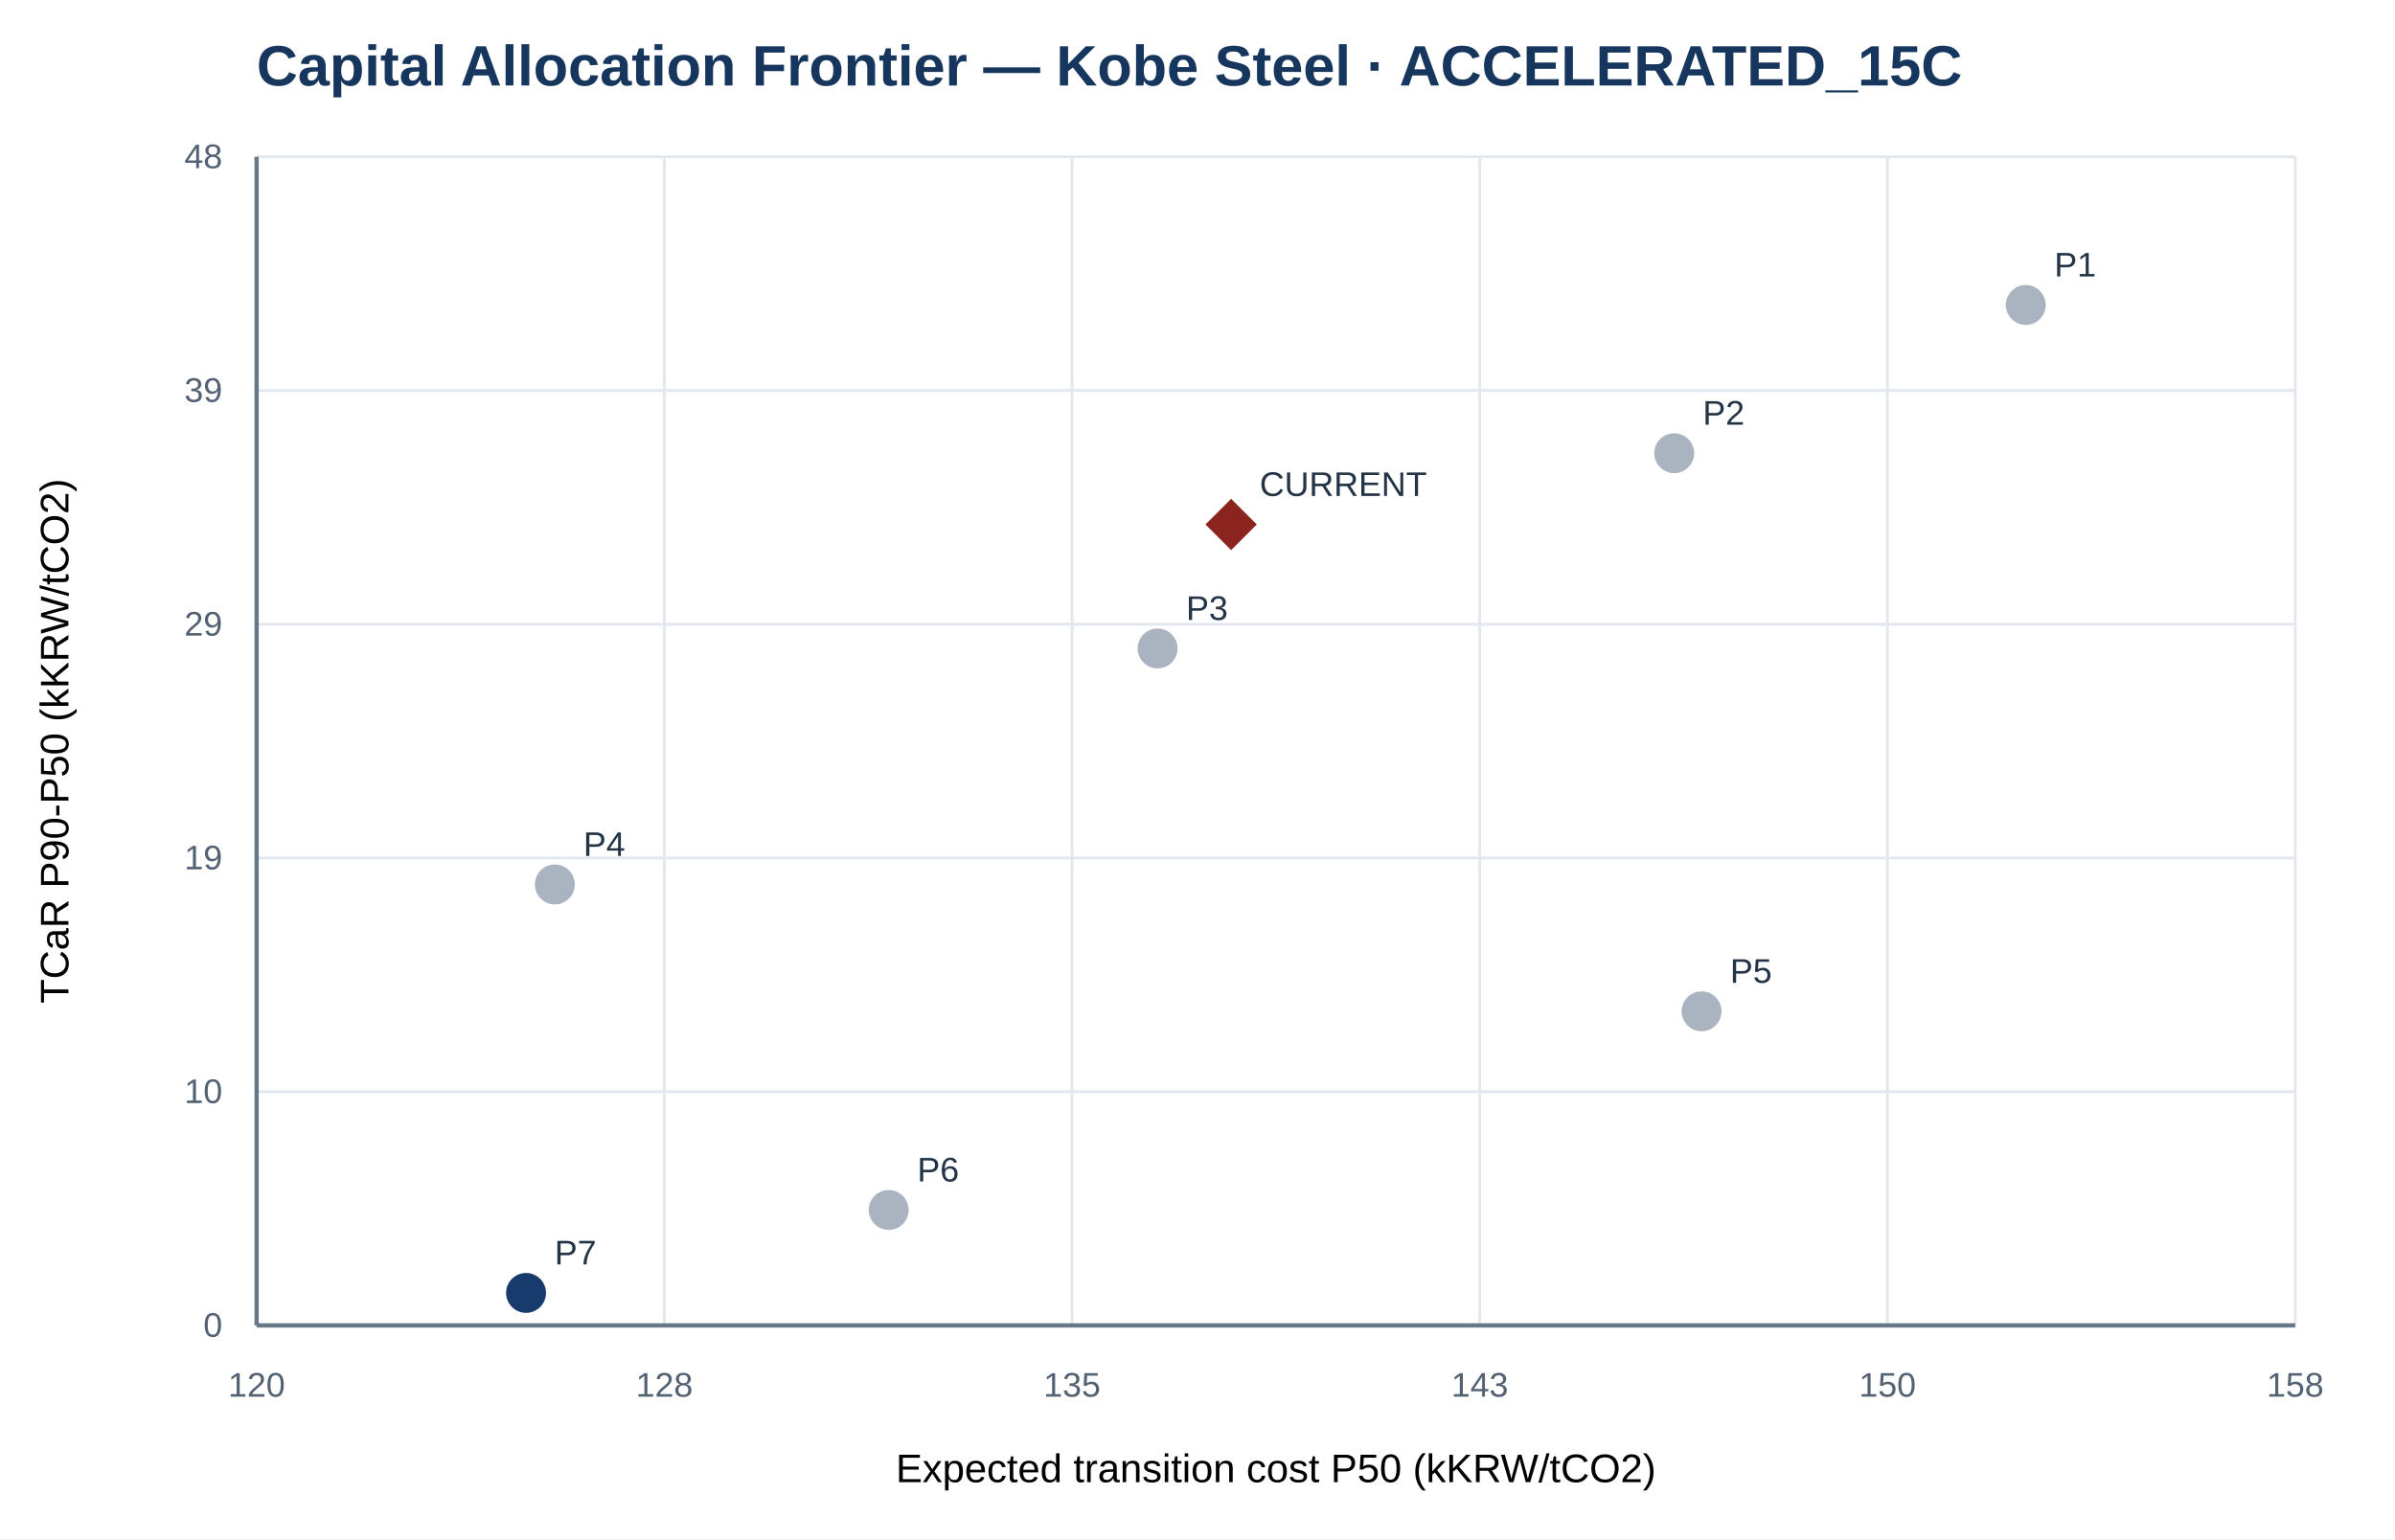
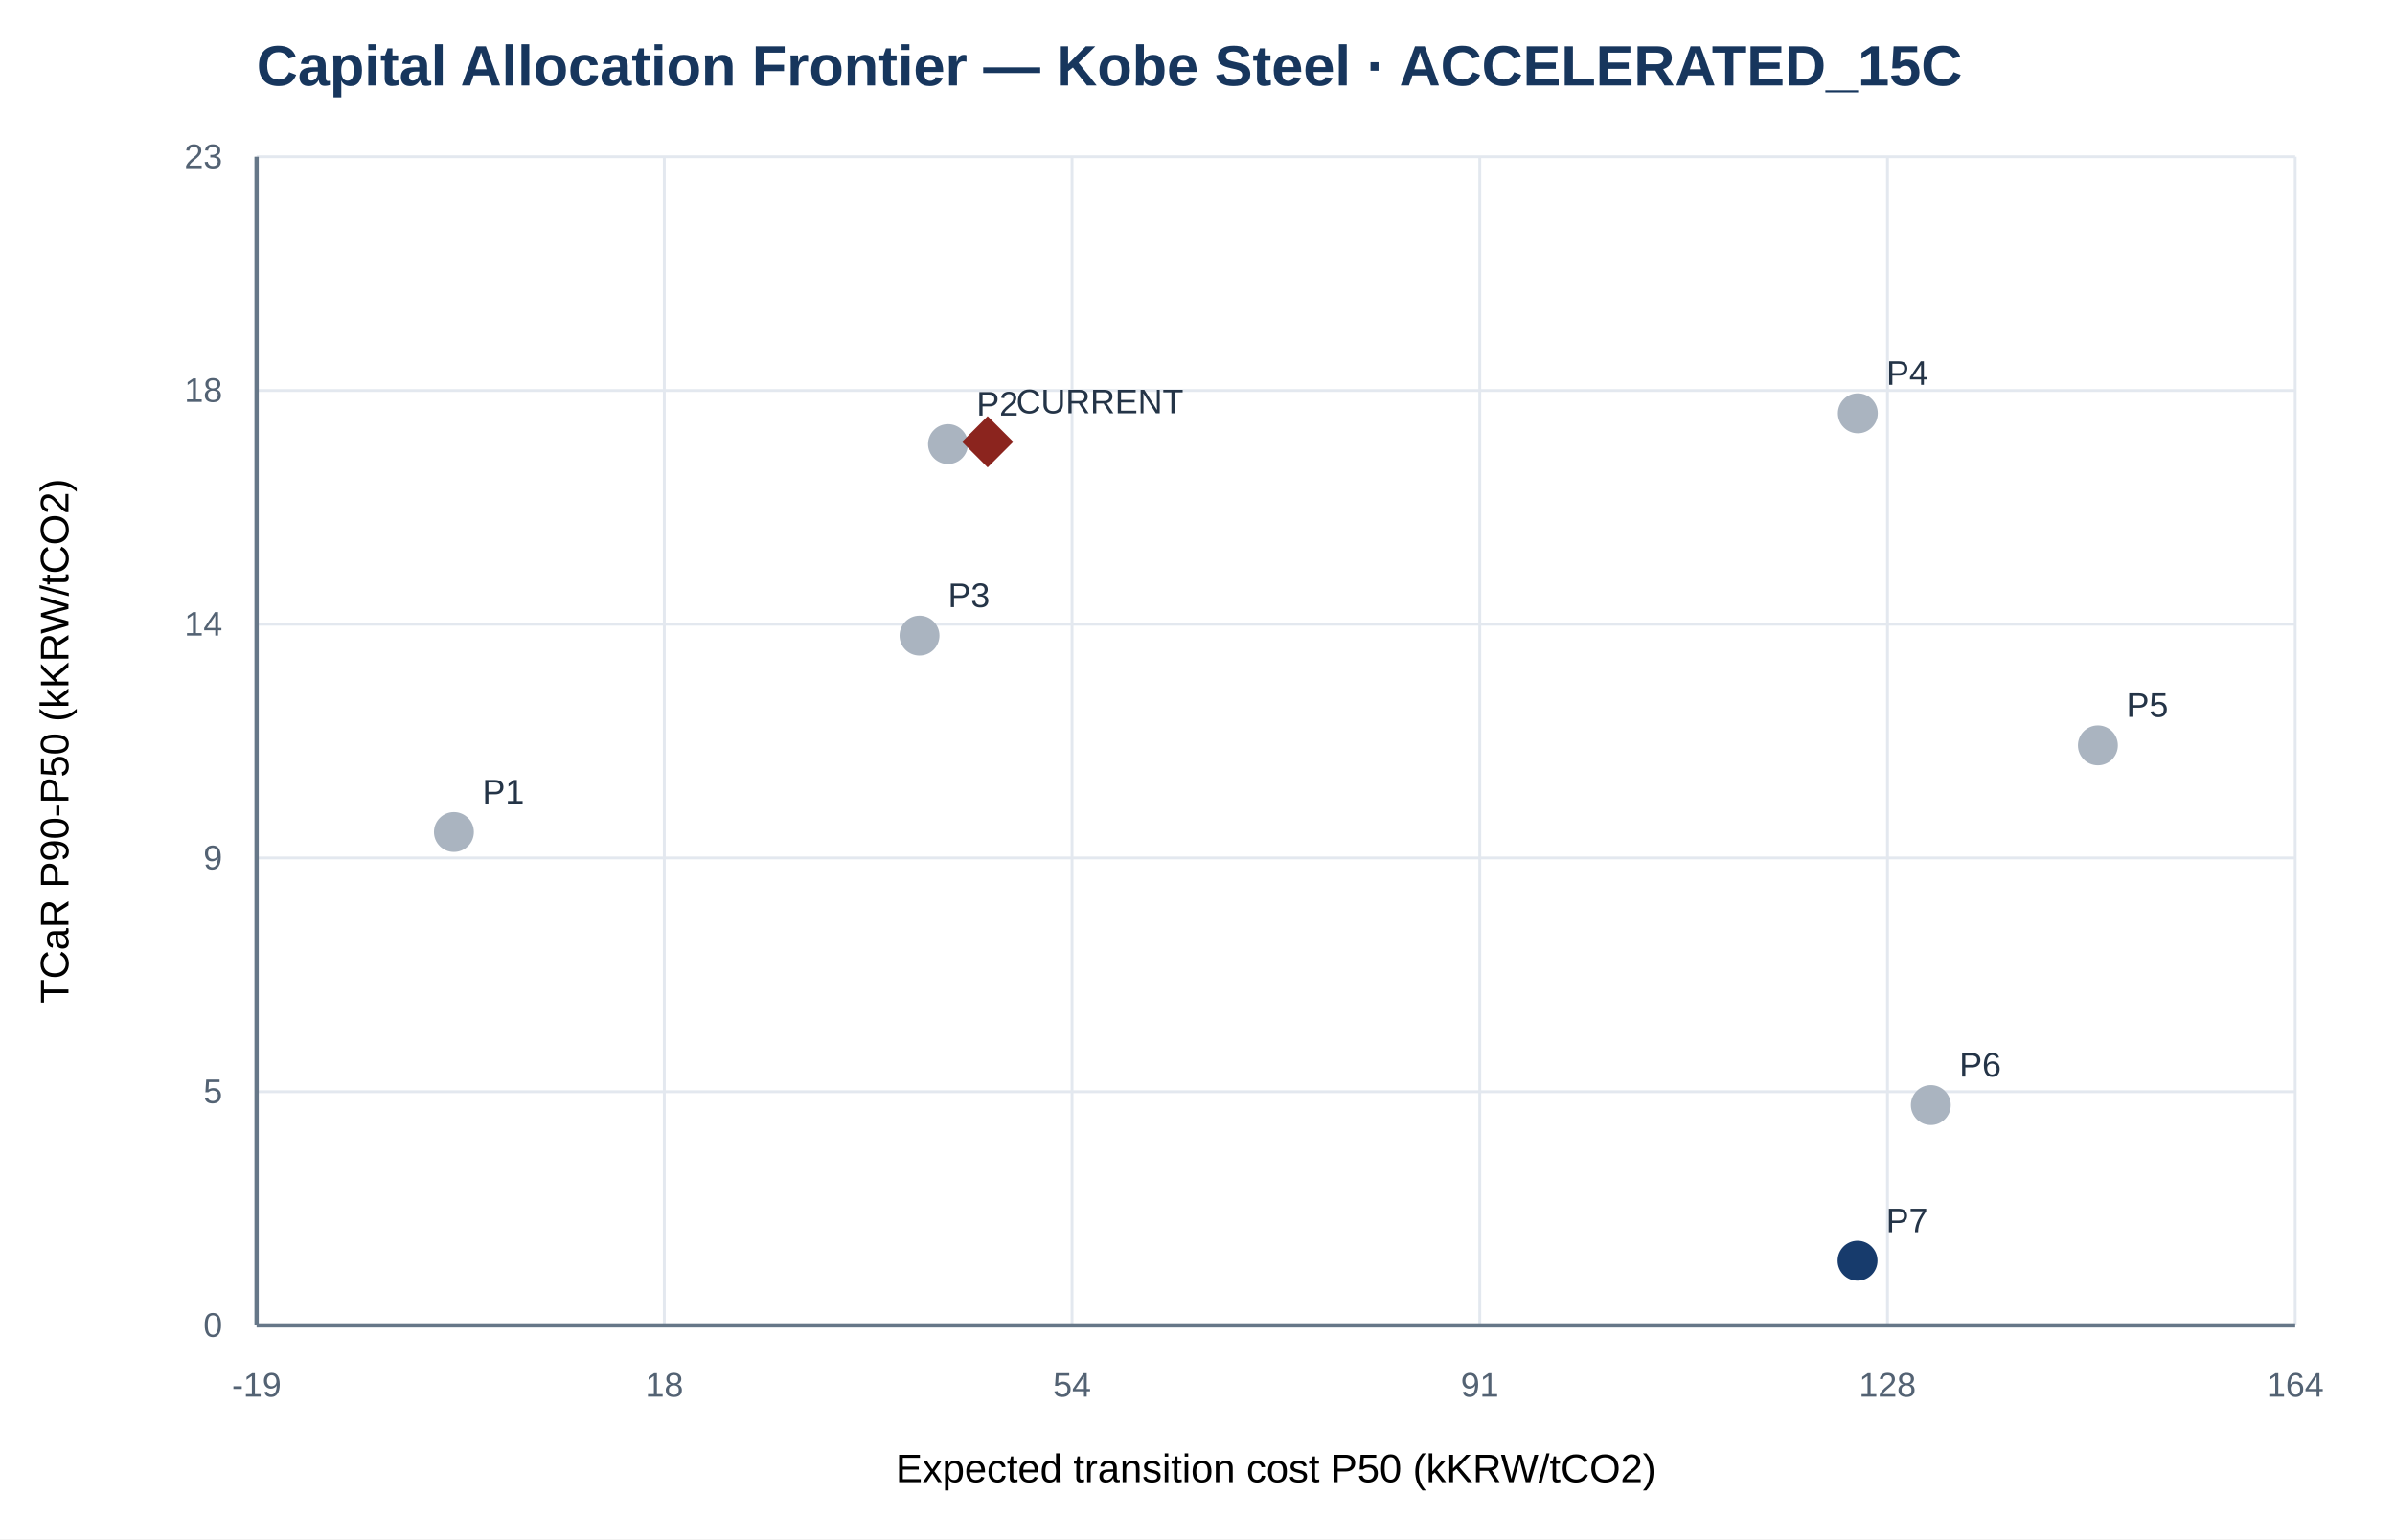
<svg xmlns="http://www.w3.org/2000/svg" width="840" height="540" viewBox="0 0 840 540">
  <rect x="0" y="0" width="840" height="540" fill="#ffffff" />
  <text x="90" y="30" font-family="Arial" font-size="20" font-weight="700" fill="#17365d">Capital Allocation Frontier — Kobe Steel · ACCELERATED_15C</text>
  <line x1="90.0" y1="55" x2="90.0" y2="465" stroke="#e3e8ef" />
-   <text x="90.0" y="490" text-anchor="middle" font-family="Arial" font-size="12" fill="#536273">120</text>
+   <text x="90.0" y="490" text-anchor="middle" font-family="Arial" font-size="12" fill="#536273">-19</text>
  <line x1="90" y1="465.0" x2="805" y2="465.0" stroke="#e3e8ef" />
  <text x="78" y="469.0" text-anchor="end" font-family="Arial" font-size="12" fill="#536273">0</text>
  <line x1="233.0" y1="55" x2="233.0" y2="465" stroke="#e3e8ef" />
-   <text x="233.0" y="490" text-anchor="middle" font-family="Arial" font-size="12" fill="#536273">128</text>
+   <text x="233.0" y="490" text-anchor="middle" font-family="Arial" font-size="12" fill="#536273">18</text>
  <line x1="90" y1="383.0" x2="805" y2="383.0" stroke="#e3e8ef" />
-   <text x="78" y="387.0" text-anchor="end" font-family="Arial" font-size="12" fill="#536273">10</text>
+   <text x="78" y="387.0" text-anchor="end" font-family="Arial" font-size="12" fill="#536273">5</text>
  <line x1="376.0" y1="55" x2="376.0" y2="465" stroke="#e3e8ef" />
-   <text x="376.0" y="490" text-anchor="middle" font-family="Arial" font-size="12" fill="#536273">135</text>
+   <text x="376.0" y="490" text-anchor="middle" font-family="Arial" font-size="12" fill="#536273">54</text>
  <line x1="90" y1="301.0" x2="805" y2="301.0" stroke="#e3e8ef" />
-   <text x="78" y="305.0" text-anchor="end" font-family="Arial" font-size="12" fill="#536273">19</text>
+   <text x="78" y="305.0" text-anchor="end" font-family="Arial" font-size="12" fill="#536273">9</text>
  <line x1="519.0" y1="55" x2="519.0" y2="465" stroke="#e3e8ef" />
-   <text x="519.0" y="490" text-anchor="middle" font-family="Arial" font-size="12" fill="#536273">143</text>
+   <text x="519.0" y="490" text-anchor="middle" font-family="Arial" font-size="12" fill="#536273">91</text>
  <line x1="90" y1="219.0" x2="805" y2="219.0" stroke="#e3e8ef" />
-   <text x="78" y="223.0" text-anchor="end" font-family="Arial" font-size="12" fill="#536273">29</text>
+   <text x="78" y="223.0" text-anchor="end" font-family="Arial" font-size="12" fill="#536273">14</text>
  <line x1="662.0" y1="55" x2="662.0" y2="465" stroke="#e3e8ef" />
-   <text x="662.0" y="490" text-anchor="middle" font-family="Arial" font-size="12" fill="#536273">150</text>
+   <text x="662.0" y="490" text-anchor="middle" font-family="Arial" font-size="12" fill="#536273">128</text>
  <line x1="90" y1="137.0" x2="805" y2="137.0" stroke="#e3e8ef" />
-   <text x="78" y="141.0" text-anchor="end" font-family="Arial" font-size="12" fill="#536273">39</text>
+   <text x="78" y="141.0" text-anchor="end" font-family="Arial" font-size="12" fill="#536273">18</text>
  <line x1="805.0" y1="55" x2="805.0" y2="465" stroke="#e3e8ef" />
-   <text x="805.0" y="490" text-anchor="middle" font-family="Arial" font-size="12" fill="#536273">158</text>
+   <text x="805.0" y="490" text-anchor="middle" font-family="Arial" font-size="12" fill="#536273">164</text>
  <line x1="90" y1="55.0" x2="805" y2="55.0" stroke="#e3e8ef" />
-   <text x="78" y="59.0" text-anchor="end" font-family="Arial" font-size="12" fill="#536273">48</text>
-   <polyline points="184.5,453.6" fill="none" stroke="#173b6c" stroke-width="4" />
-   <circle cx="710.5" cy="107.0" r="7" fill="#aab4c0" />
-   <text x="720.5" y="97.0" font-family="Arial" font-size="12" fill="#243447">P1</text>
-   <circle cx="587.2" cy="159.0" r="7" fill="#aab4c0" />
-   <text x="597.2" y="149.0" font-family="Arial" font-size="12" fill="#243447">P2</text>
-   <circle cx="406.0" cy="227.5" r="7" fill="#aab4c0" />
-   <text x="416.0" y="217.5" font-family="Arial" font-size="12" fill="#243447">P3</text>
-   <circle cx="194.6" cy="310.3" r="7" fill="#aab4c0" />
-   <text x="204.6" y="300.3" font-family="Arial" font-size="12" fill="#243447">P4</text>
-   <circle cx="596.8" cy="354.8" r="7" fill="#aab4c0" />
-   <text x="606.8" y="344.8" font-family="Arial" font-size="12" fill="#243447">P5</text>
-   <circle cx="311.7" cy="424.5" r="7" fill="#aab4c0" />
-   <text x="321.7" y="414.5" font-family="Arial" font-size="12" fill="#243447">P6</text>
-   <circle cx="184.5" cy="453.6" r="7" fill="#173b6c" />
-   <text x="194.5" y="443.6" font-family="Arial" font-size="12" fill="#243447">P7</text>
-   <polygon points="431.8,175.0 440.8,184.0 431.8,193.0 422.8,184.0" fill="#8b241e" />
-   <text x="441.8" y="174.0" font-family="Arial" font-size="12" fill="#243447">CURRENT</text>
+   <text x="78" y="59.0" text-anchor="end" font-family="Arial" font-size="12" fill="#536273">23</text>
+   <polyline points="651.5,442.3" fill="none" stroke="#173b6c" stroke-width="4" />
+   <circle cx="159.2" cy="291.9" r="7" fill="#aab4c0" />
+   <text x="169.2" y="281.9" font-family="Arial" font-size="12" fill="#243447">P1</text>
+   <circle cx="332.5" cy="155.8" r="7" fill="#aab4c0" />
+   <text x="342.5" y="145.8" font-family="Arial" font-size="12" fill="#243447">P2</text>
+   <circle cx="322.5" cy="223.0" r="7" fill="#aab4c0" />
+   <text x="332.5" y="213.0" font-family="Arial" font-size="12" fill="#243447">P3</text>
+   <circle cx="651.6" cy="145.0" r="7" fill="#aab4c0" />
+   <text x="661.6" y="135.0" font-family="Arial" font-size="12" fill="#243447">P4</text>
+   <circle cx="735.8" cy="261.5" r="7" fill="#aab4c0" />
+   <text x="745.8" y="251.5" font-family="Arial" font-size="12" fill="#243447">P5</text>
+   <circle cx="677.2" cy="387.7" r="7" fill="#aab4c0" />
+   <text x="687.2" y="377.7" font-family="Arial" font-size="12" fill="#243447">P6</text>
+   <circle cx="651.5" cy="442.3" r="7" fill="#173b6c" />
+   <text x="661.5" y="432.3" font-family="Arial" font-size="12" fill="#243447">P7</text>
+   <polygon points="346.4,146.0 355.4,155.0 346.4,164.0 337.4,155.0" fill="#8b241e" />
+   <text x="356.4" y="145.0" font-family="Arial" font-size="12" fill="#243447">CURRENT</text>
  <line x1="90" y1="465" x2="805" y2="465" stroke="#667788" stroke-width="1.5" />
  <line x1="90" y1="55" x2="90" y2="465" stroke="#667788" stroke-width="1.5" />
  <text x="447.5" y="520" text-anchor="middle" font-family="Arial" font-size="14">Expected transition cost P50 (kKRW/tCO2)</text>
  <text x="24" y="260.0" transform="rotate(-90 24 260.0)" text-anchor="middle" font-family="Arial" font-size="14">TCaR P90-P50 (kKRW/tCO2)</text>
</svg>
